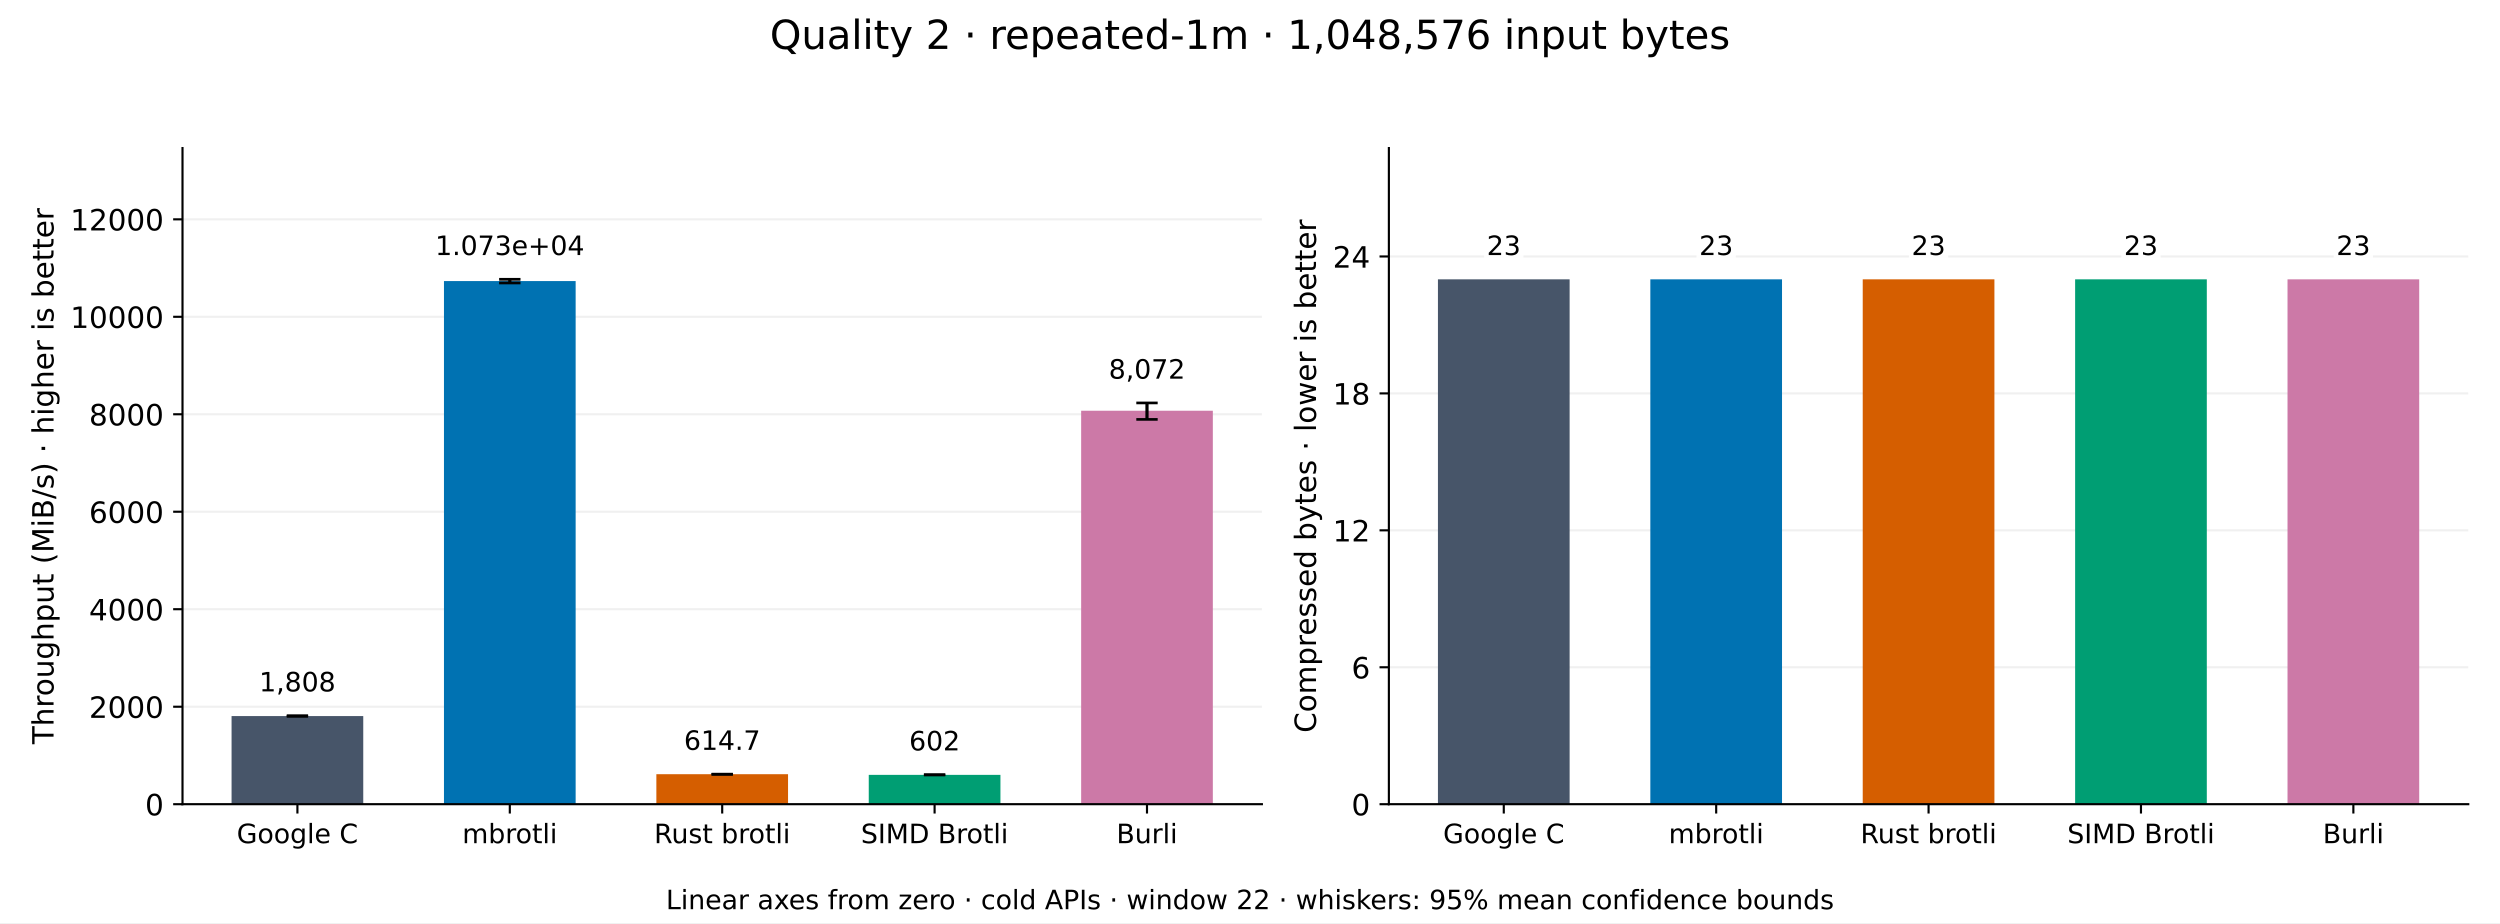
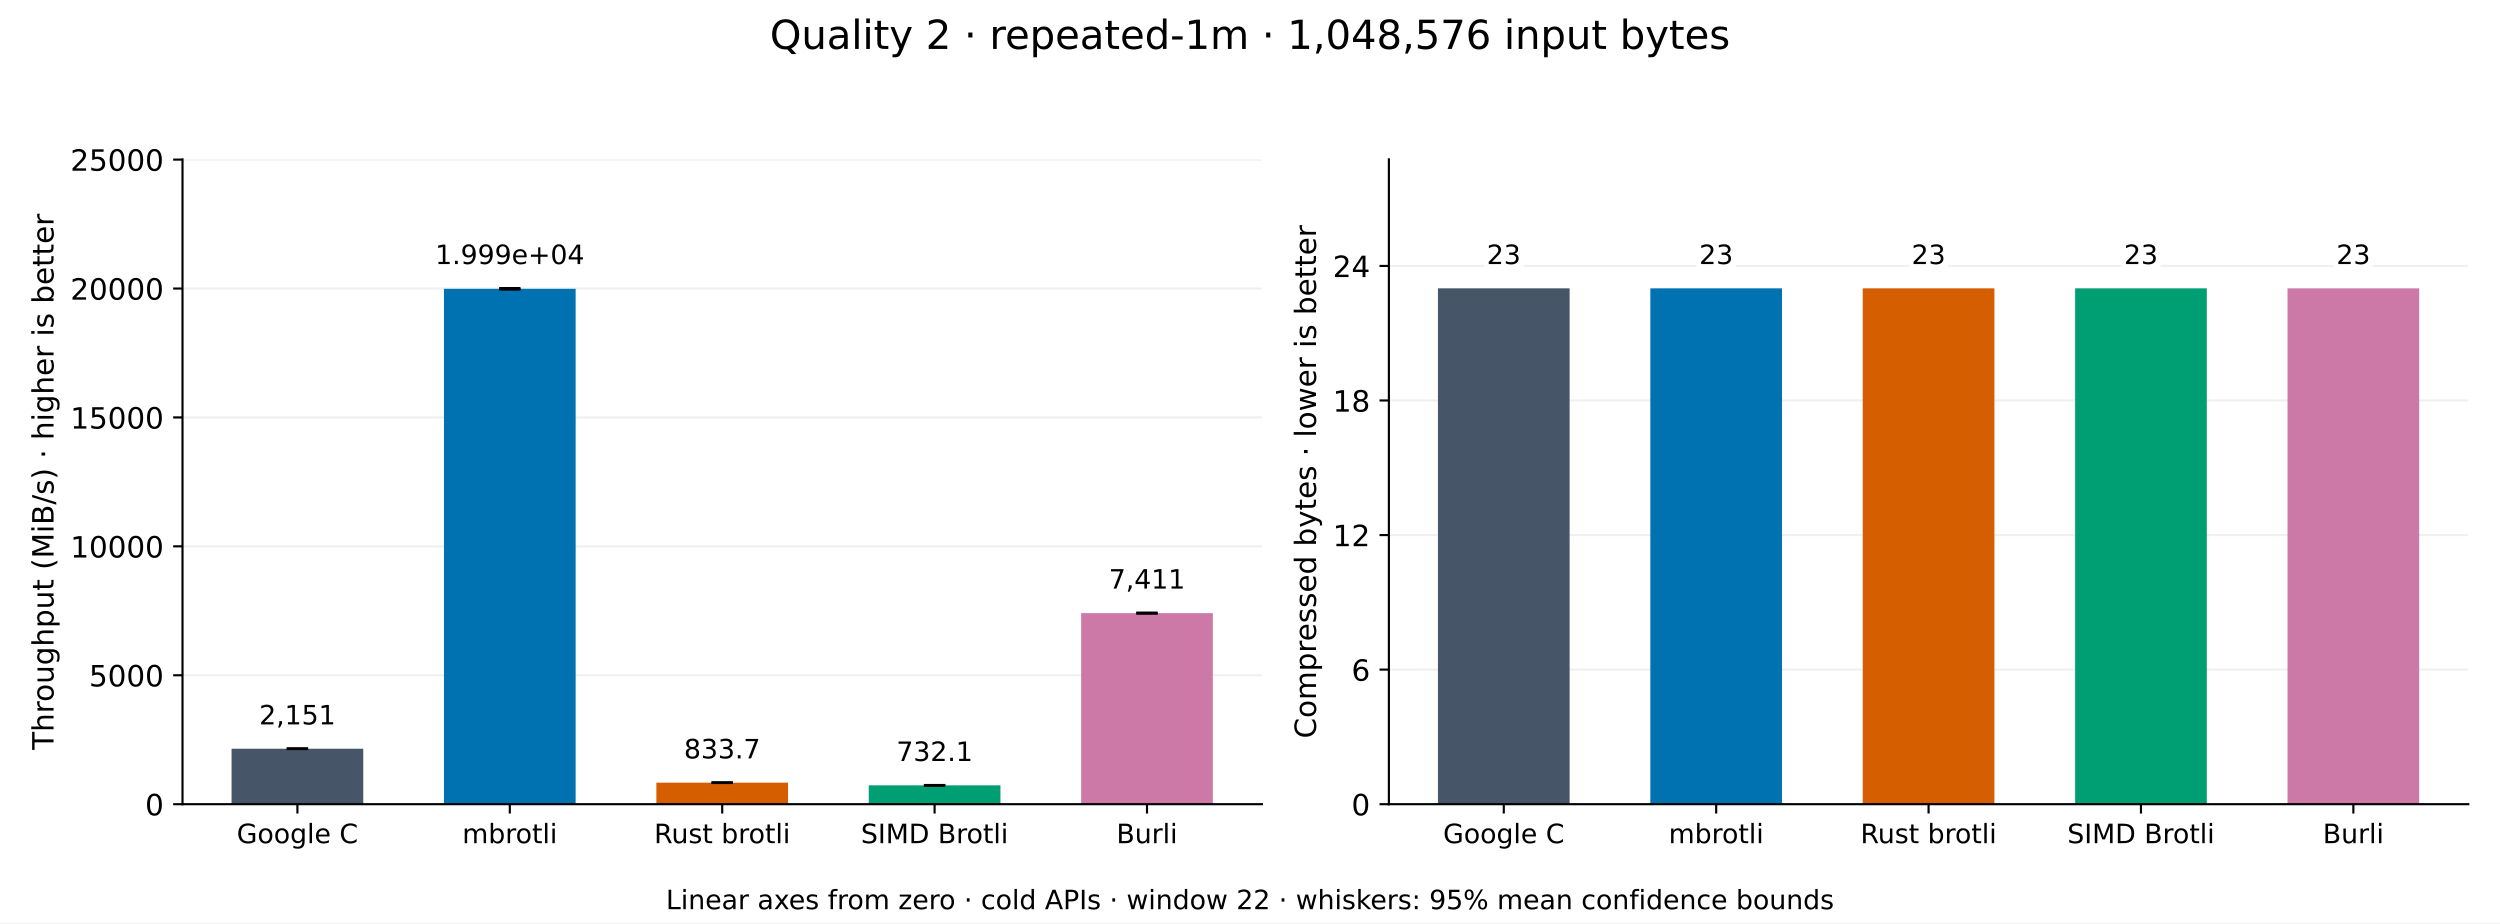
<svg xmlns="http://www.w3.org/2000/svg" xmlns:xlink="http://www.w3.org/1999/xlink" width="936pt" height="345.6pt" viewBox="0 0 936 345.6" version="1.1">
  <defs>
    <style type="text/css">*{stroke-linejoin: round; stroke-linecap: butt}</style>
  </defs>
  <g id="figure_1">
    <g id="patch_1">
      <path d="M 0 345.6 L 936 345.6 L 936 0 L 0 0 z " style="fill: #ffffff" />
    </g>
    <g id="axes_1">
      <g id="patch_2">
-         <path d="M 68.33 301.088 L 472.455 301.088 L 472.455 55.44 L 68.33 55.44 z " style="fill: #ffffff" />
+         <path d="M 68.33 301.088 L 472.455 301.088 L 472.455 59.67 L 68.33 59.67 z " style="fill: #ffffff" />
      </g>
      <g id="matplotlib.axis_1">
        <g id="xtick_1">
          <g id="line2d_1">
            <defs>
              <path id="m3d63aaa0ea" d="M 0 0 L 0 3.5 " style="stroke: #000000; stroke-width: 0.8" />
            </defs>
            <g>
              <use xlink:href="#m3d63aaa0ea" x="111.351" y="301.088" style="stroke: #000000; stroke-width: 0.8" />
            </g>
          </g>
          <g id="text_1">
            <text style="font-size: 10px; font-family: 'DejaVu Sans', 'Bitstream Vera Sans', 'Computer Modern Sans Serif', 'Lucida Grande', 'Verdana', 'Geneva', 'Lucid', 'Arial', 'Helvetica', 'Avant Garde', sans-serif; text-anchor: middle" x="111.351" y="315.686" transform="rotate(-0 111.3508 315.6864)">Google C</text>
          </g>
        </g>
        <g id="xtick_2">
          <g id="line2d_2">
            <g>
              <use xlink:href="#m3d63aaa0ea" x="190.872" y="301.088" style="stroke: #000000; stroke-width: 0.8" />
            </g>
          </g>
          <g id="text_2">
            <text style="font-size: 10px; font-family: 'DejaVu Sans', 'Bitstream Vera Sans', 'Computer Modern Sans Serif', 'Lucida Grande', 'Verdana', 'Geneva', 'Lucid', 'Arial', 'Helvetica', 'Avant Garde', sans-serif; text-anchor: middle" x="190.872" y="315.686" transform="rotate(-0 190.8716 315.6864)">mbrotli</text>
          </g>
        </g>
        <g id="xtick_3">
          <g id="line2d_3">
            <g>
              <use xlink:href="#m3d63aaa0ea" x="270.392" y="301.088" style="stroke: #000000; stroke-width: 0.8" />
            </g>
          </g>
          <g id="text_3">
            <text style="font-size: 10px; font-family: 'DejaVu Sans', 'Bitstream Vera Sans', 'Computer Modern Sans Serif', 'Lucida Grande', 'Verdana', 'Geneva', 'Lucid', 'Arial', 'Helvetica', 'Avant Garde', sans-serif; text-anchor: middle" x="270.392" y="315.686" transform="rotate(-0 270.3925 315.6864)">Rust brotli</text>
          </g>
        </g>
        <g id="xtick_4">
          <g id="line2d_4">
            <g>
              <use xlink:href="#m3d63aaa0ea" x="349.913" y="301.088" style="stroke: #000000; stroke-width: 0.8" />
            </g>
          </g>
          <g id="text_4">
            <text style="font-size: 10px; font-family: 'DejaVu Sans', 'Bitstream Vera Sans', 'Computer Modern Sans Serif', 'Lucida Grande', 'Verdana', 'Geneva', 'Lucid', 'Arial', 'Helvetica', 'Avant Garde', sans-serif; text-anchor: middle" x="349.913" y="315.686" transform="rotate(-0 349.9134 315.6864)">SIMD Brotli</text>
          </g>
        </g>
        <g id="xtick_5">
          <g id="line2d_5">
            <g>
              <use xlink:href="#m3d63aaa0ea" x="429.434" y="301.088" style="stroke: #000000; stroke-width: 0.8" />
            </g>
          </g>
          <g id="text_5">
            <text style="font-size: 10px; font-family: 'DejaVu Sans', 'Bitstream Vera Sans', 'Computer Modern Sans Serif', 'Lucida Grande', 'Verdana', 'Geneva', 'Lucid', 'Arial', 'Helvetica', 'Avant Garde', sans-serif; text-anchor: middle" x="429.434" y="315.686" transform="rotate(-0 429.4342 315.6864)">Burli</text>
          </g>
        </g>
      </g>
      <g id="matplotlib.axis_2">
        <g id="ytick_1">
          <g id="line2d_6">
-             <path d="M 68.33 301.088 L 472.455 301.088 " clip-path="url(#pef6c28fa15)" style="fill: none; stroke: #b0b0b0; stroke-opacity: 0.18; stroke-width: 0.8; stroke-linecap: square" />
+             <path d="M 68.33 301.088 L 472.455 301.088 " clip-path="url(#p3bd7330581)" style="fill: none; stroke: #b0b0b0; stroke-opacity: 0.18; stroke-width: 0.8; stroke-linecap: square" />
          </g>
          <g id="line2d_7">
            <defs>
              <path id="mb6c034703b" d="M 0 0 L -3.5 0 " style="stroke: #000000; stroke-width: 0.8" />
            </defs>
            <g>
              <use xlink:href="#mb6c034703b" x="68.33" y="301.088" style="stroke: #000000; stroke-width: 0.8" />
            </g>
          </g>
          <g id="text_6">
            <text style="font-size: 11px; font-family: 'DejaVu Sans', 'Bitstream Vera Sans', 'Computer Modern Sans Serif', 'Lucida Grande', 'Verdana', 'Geneva', 'Lucid', 'Arial', 'Helvetica', 'Avant Garde', sans-serif; text-anchor: end" x="61.33" y="305.267" transform="rotate(-0 61.33 305.2671)">0</text>
          </g>
        </g>
        <g id="ytick_2">
          <g id="line2d_8">
-             <path d="M 68.33 264.591 L 472.455 264.591 " clip-path="url(#pef6c28fa15)" style="fill: none; stroke: #b0b0b0; stroke-opacity: 0.18; stroke-width: 0.8; stroke-linecap: square" />
+             <path d="M 68.33 252.821 L 472.455 252.821 " clip-path="url(#p3bd7330581)" style="fill: none; stroke: #b0b0b0; stroke-opacity: 0.18; stroke-width: 0.8; stroke-linecap: square" />
          </g>
          <g id="line2d_9">
            <g>
-               <use xlink:href="#mb6c034703b" x="68.33" y="264.591" style="stroke: #000000; stroke-width: 0.8" />
+               <use xlink:href="#mb6c034703b" x="68.33" y="252.821" style="stroke: #000000; stroke-width: 0.8" />
            </g>
          </g>
          <g id="text_7">
-             <text style="font-size: 11px; font-family: 'DejaVu Sans', 'Bitstream Vera Sans', 'Computer Modern Sans Serif', 'Lucida Grande', 'Verdana', 'Geneva', 'Lucid', 'Arial', 'Helvetica', 'Avant Garde', sans-serif; text-anchor: end" x="61.33" y="268.77" transform="rotate(-0 61.33 268.7703)">2000</text>
+             <text style="font-size: 11px; font-family: 'DejaVu Sans', 'Bitstream Vera Sans', 'Computer Modern Sans Serif', 'Lucida Grande', 'Verdana', 'Geneva', 'Lucid', 'Arial', 'Helvetica', 'Avant Garde', sans-serif; text-anchor: end" x="61.33" y="257" transform="rotate(-0 61.33 256.9999)">5000</text>
          </g>
        </g>
        <g id="ytick_3">
          <g id="line2d_10">
-             <path d="M 68.33 228.094 L 472.455 228.094 " clip-path="url(#pef6c28fa15)" style="fill: none; stroke: #b0b0b0; stroke-opacity: 0.18; stroke-width: 0.8; stroke-linecap: square" />
+             <path d="M 68.33 204.553 L 472.455 204.553 " clip-path="url(#p3bd7330581)" style="fill: none; stroke: #b0b0b0; stroke-opacity: 0.18; stroke-width: 0.8; stroke-linecap: square" />
          </g>
          <g id="line2d_11">
            <g>
-               <use xlink:href="#mb6c034703b" x="68.33" y="228.094" style="stroke: #000000; stroke-width: 0.8" />
+               <use xlink:href="#mb6c034703b" x="68.33" y="204.553" style="stroke: #000000; stroke-width: 0.8" />
            </g>
          </g>
          <g id="text_8">
-             <text style="font-size: 11px; font-family: 'DejaVu Sans', 'Bitstream Vera Sans', 'Computer Modern Sans Serif', 'Lucida Grande', 'Verdana', 'Geneva', 'Lucid', 'Arial', 'Helvetica', 'Avant Garde', sans-serif; text-anchor: end" x="61.33" y="232.273" transform="rotate(-0 61.33 232.2735)">4000</text>
+             <text style="font-size: 11px; font-family: 'DejaVu Sans', 'Bitstream Vera Sans', 'Computer Modern Sans Serif', 'Lucida Grande', 'Verdana', 'Geneva', 'Lucid', 'Arial', 'Helvetica', 'Avant Garde', sans-serif; text-anchor: end" x="61.33" y="208.733" transform="rotate(-0 61.33 208.7326)">10000</text>
          </g>
        </g>
        <g id="ytick_4">
          <g id="line2d_12">
-             <path d="M 68.33 191.597 L 472.455 191.597 " clip-path="url(#pef6c28fa15)" style="fill: none; stroke: #b0b0b0; stroke-opacity: 0.18; stroke-width: 0.8; stroke-linecap: square" />
+             <path d="M 68.33 156.286 L 472.455 156.286 " clip-path="url(#p3bd7330581)" style="fill: none; stroke: #b0b0b0; stroke-opacity: 0.18; stroke-width: 0.8; stroke-linecap: square" />
          </g>
          <g id="line2d_13">
            <g>
-               <use xlink:href="#mb6c034703b" x="68.33" y="191.597" style="stroke: #000000; stroke-width: 0.8" />
+               <use xlink:href="#mb6c034703b" x="68.33" y="156.286" style="stroke: #000000; stroke-width: 0.8" />
            </g>
          </g>
          <g id="text_9">
-             <text style="font-size: 11px; font-family: 'DejaVu Sans', 'Bitstream Vera Sans', 'Computer Modern Sans Serif', 'Lucida Grande', 'Verdana', 'Geneva', 'Lucid', 'Arial', 'Helvetica', 'Avant Garde', sans-serif; text-anchor: end" x="61.33" y="195.777" transform="rotate(-0 61.33 195.7766)">6000</text>
+             <text style="font-size: 11px; font-family: 'DejaVu Sans', 'Bitstream Vera Sans', 'Computer Modern Sans Serif', 'Lucida Grande', 'Verdana', 'Geneva', 'Lucid', 'Arial', 'Helvetica', 'Avant Garde', sans-serif; text-anchor: end" x="61.33" y="160.465" transform="rotate(-0 61.33 160.4653)">15000</text>
          </g>
        </g>
        <g id="ytick_5">
          <g id="line2d_14">
-             <path d="M 68.33 155.101 L 472.455 155.101 " clip-path="url(#pef6c28fa15)" style="fill: none; stroke: #b0b0b0; stroke-opacity: 0.18; stroke-width: 0.8; stroke-linecap: square" />
+             <path d="M 68.33 108.019 L 472.455 108.019 " clip-path="url(#p3bd7330581)" style="fill: none; stroke: #b0b0b0; stroke-opacity: 0.18; stroke-width: 0.8; stroke-linecap: square" />
          </g>
          <g id="line2d_15">
            <g>
-               <use xlink:href="#mb6c034703b" x="68.33" y="155.101" style="stroke: #000000; stroke-width: 0.8" />
+               <use xlink:href="#mb6c034703b" x="68.33" y="108.019" style="stroke: #000000; stroke-width: 0.8" />
            </g>
          </g>
          <g id="text_10">
-             <text style="font-size: 11px; font-family: 'DejaVu Sans', 'Bitstream Vera Sans', 'Computer Modern Sans Serif', 'Lucida Grande', 'Verdana', 'Geneva', 'Lucid', 'Arial', 'Helvetica', 'Avant Garde', sans-serif; text-anchor: end" x="61.33" y="159.28" transform="rotate(-0 61.33 159.2798)">8000</text>
+             <text style="font-size: 11px; font-family: 'DejaVu Sans', 'Bitstream Vera Sans', 'Computer Modern Sans Serif', 'Lucida Grande', 'Verdana', 'Geneva', 'Lucid', 'Arial', 'Helvetica', 'Avant Garde', sans-serif; text-anchor: end" x="61.33" y="112.198" transform="rotate(-0 61.33 112.198)">20000</text>
          </g>
        </g>
        <g id="ytick_6">
          <g id="line2d_16">
-             <path d="M 68.33 118.604 L 472.455 118.604 " clip-path="url(#pef6c28fa15)" style="fill: none; stroke: #b0b0b0; stroke-opacity: 0.18; stroke-width: 0.8; stroke-linecap: square" />
+             <path d="M 68.33 59.752 L 472.455 59.752 " clip-path="url(#p3bd7330581)" style="fill: none; stroke: #b0b0b0; stroke-opacity: 0.18; stroke-width: 0.8; stroke-linecap: square" />
          </g>
          <g id="line2d_17">
            <g>
-               <use xlink:href="#mb6c034703b" x="68.33" y="118.604" style="stroke: #000000; stroke-width: 0.8" />
+               <use xlink:href="#mb6c034703b" x="68.33" y="59.752" style="stroke: #000000; stroke-width: 0.8" />
            </g>
          </g>
          <g id="text_11">
-             <text style="font-size: 11px; font-family: 'DejaVu Sans', 'Bitstream Vera Sans', 'Computer Modern Sans Serif', 'Lucida Grande', 'Verdana', 'Geneva', 'Lucid', 'Arial', 'Helvetica', 'Avant Garde', sans-serif; text-anchor: end" x="61.33" y="122.783" transform="rotate(-0 61.33 122.7829)">10000</text>
-           </g>
-         </g>
-         <g id="ytick_7">
-           <g id="line2d_18">
-             <path d="M 68.33 82.107 L 472.455 82.107 " clip-path="url(#pef6c28fa15)" style="fill: none; stroke: #b0b0b0; stroke-opacity: 0.18; stroke-width: 0.8; stroke-linecap: square" />
-           </g>
-           <g id="line2d_19">
-             <g>
-               <use xlink:href="#mb6c034703b" x="68.33" y="82.107" style="stroke: #000000; stroke-width: 0.8" />
-             </g>
-           </g>
-           <g id="text_12">
-             <text style="font-size: 11px; font-family: 'DejaVu Sans', 'Bitstream Vera Sans', 'Computer Modern Sans Serif', 'Lucida Grande', 'Verdana', 'Geneva', 'Lucid', 'Arial', 'Helvetica', 'Avant Garde', sans-serif; text-anchor: end" x="61.33" y="86.286" transform="rotate(-0 61.33 86.2861)">12000</text>
-           </g>
-         </g>
-         <g id="text_13">
-           <text style="font-size: 11px; font-family: 'DejaVu Sans', 'Bitstream Vera Sans', 'Computer Modern Sans Serif', 'Lucida Grande', 'Verdana', 'Geneva', 'Lucid', 'Arial', 'Helvetica', 'Avant Garde', sans-serif; text-anchor: middle" x="20.049" y="178.264" transform="rotate(-90 20.04859 178.264)">Throughput (MiB/s) · higher is better</text>
+             <text style="font-size: 11px; font-family: 'DejaVu Sans', 'Bitstream Vera Sans', 'Computer Modern Sans Serif', 'Lucida Grande', 'Verdana', 'Geneva', 'Lucid', 'Arial', 'Helvetica', 'Avant Garde', sans-serif; text-anchor: end" x="61.33" y="63.931" transform="rotate(-0 61.33 63.93077)">25000</text>
+           </g>
+         </g>
+         <g id="text_12">
+           <text style="font-size: 11px; font-family: 'DejaVu Sans', 'Bitstream Vera Sans', 'Computer Modern Sans Serif', 'Lucida Grande', 'Verdana', 'Geneva', 'Lucid', 'Arial', 'Helvetica', 'Avant Garde', sans-serif; text-anchor: middle" x="20.049" y="180.379" transform="rotate(-90 20.04859 180.3789)">Throughput (MiB/s) · higher is better</text>
        </g>
      </g>
      <g id="patch_3">
-         <path d="M 86.699 301.088 L 136.002 301.088 L 136.002 268.086 L 86.699 268.086 z " clip-path="url(#pef6c28fa15)" style="fill: #475569" />
+         <path d="M 86.699 301.088 L 136.002 301.088 L 136.002 280.324 L 86.699 280.324 z " clip-path="url(#p3bd7330581)" style="fill: #475569" />
      </g>
      <g id="patch_4">
-         <path d="M 166.22 301.088 L 215.523 301.088 L 215.523 105.232 L 166.22 105.232 z " clip-path="url(#pef6c28fa15)" style="fill: #0072b2" />
+         <path d="M 166.22 301.088 L 215.523 301.088 L 215.523 108.123 L 166.22 108.123 z " clip-path="url(#p3bd7330581)" style="fill: #0072b2" />
      </g>
      <g id="patch_5">
-         <path d="M 245.741 301.088 L 295.044 301.088 L 295.044 289.871 L 245.741 289.871 z " clip-path="url(#pef6c28fa15)" style="fill: #d55e00" />
+         <path d="M 245.741 301.088 L 295.044 301.088 L 295.044 293.04 L 245.741 293.04 z " clip-path="url(#p3bd7330581)" style="fill: #d55e00" />
      </g>
      <g id="patch_6">
-         <path d="M 325.262 301.088 L 374.565 301.088 L 374.565 290.102 L 325.262 290.102 z " clip-path="url(#pef6c28fa15)" style="fill: #009e73" />
+         <path d="M 325.262 301.088 L 374.565 301.088 L 374.565 294.021 L 325.262 294.021 z " clip-path="url(#p3bd7330581)" style="fill: #009e73" />
      </g>
      <g id="patch_7">
-         <path d="M 404.783 301.088 L 454.086 301.088 L 454.086 153.786 L 404.783 153.786 z " clip-path="url(#pef6c28fa15)" style="fill: #cc79a7" />
+         <path d="M 404.783 301.088 L 454.086 301.088 L 454.086 229.549 L 404.783 229.549 z " clip-path="url(#p3bd7330581)" style="fill: #cc79a7" />
      </g>
      <g id="LineCollection_1">
-         <path d="M 111.351 268.232 L 111.351 267.946 " clip-path="url(#pef6c28fa15)" style="fill: none; stroke: #000000; stroke-width: 1.2" />
-         <path d="M 190.872 105.943 L 190.872 104.57 " clip-path="url(#pef6c28fa15)" style="fill: none; stroke: #000000; stroke-width: 1.2" />
-         <path d="M 270.392 289.913 L 270.392 289.832 " clip-path="url(#pef6c28fa15)" style="fill: none; stroke: #000000; stroke-width: 1.2" />
-         <path d="M 349.913 290.17 L 349.913 290.037 " clip-path="url(#pef6c28fa15)" style="fill: none; stroke: #000000; stroke-width: 1.2" />
-         <path d="M 429.434 157.032 L 429.434 150.853 " clip-path="url(#pef6c28fa15)" style="fill: none; stroke: #000000; stroke-width: 1.2" />
-       </g>
-       <g id="line2d_20">
+         <path d="M 111.351 280.347 L 111.351 280.309 " clip-path="url(#p3bd7330581)" style="fill: none; stroke: #000000; stroke-width: 1.2" />
+         <path d="M 190.872 108.336 L 190.872 107.953 " clip-path="url(#p3bd7330581)" style="fill: none; stroke: #000000; stroke-width: 1.2" />
+         <path d="M 270.392 293.055 L 270.392 293.027 " clip-path="url(#p3bd7330581)" style="fill: none; stroke: #000000; stroke-width: 1.2" />
+         <path d="M 349.913 294.05 L 349.913 293.998 " clip-path="url(#p3bd7330581)" style="fill: none; stroke: #000000; stroke-width: 1.2" />
+         <path d="M 429.434 229.651 L 429.434 229.462 " clip-path="url(#p3bd7330581)" style="fill: none; stroke: #000000; stroke-width: 1.2" />
+       </g>
+       <g id="line2d_18">
        <defs>
          <path id="ma4d3aa00d3" d="M 4 0 L -4 -0 " style="stroke: #000000" />
        </defs>
-         <g clip-path="url(#pef6c28fa15)">
-           <use xlink:href="#ma4d3aa00d3" x="111.351" y="268.232" style="fill: #1f77b4; stroke: #000000" />
-           <use xlink:href="#ma4d3aa00d3" x="190.872" y="105.943" style="fill: #1f77b4; stroke: #000000" />
-           <use xlink:href="#ma4d3aa00d3" x="270.392" y="289.913" style="fill: #1f77b4; stroke: #000000" />
-           <use xlink:href="#ma4d3aa00d3" x="349.913" y="290.17" style="fill: #1f77b4; stroke: #000000" />
-           <use xlink:href="#ma4d3aa00d3" x="429.434" y="157.032" style="fill: #1f77b4; stroke: #000000" />
-         </g>
-       </g>
-       <g id="line2d_21">
-         <g clip-path="url(#pef6c28fa15)">
-           <use xlink:href="#ma4d3aa00d3" x="111.351" y="267.946" style="fill: #1f77b4; stroke: #000000" />
-           <use xlink:href="#ma4d3aa00d3" x="190.872" y="104.57" style="fill: #1f77b4; stroke: #000000" />
-           <use xlink:href="#ma4d3aa00d3" x="270.392" y="289.832" style="fill: #1f77b4; stroke: #000000" />
-           <use xlink:href="#ma4d3aa00d3" x="349.913" y="290.037" style="fill: #1f77b4; stroke: #000000" />
-           <use xlink:href="#ma4d3aa00d3" x="429.434" y="150.853" style="fill: #1f77b4; stroke: #000000" />
+         <g clip-path="url(#p3bd7330581)">
+           <use xlink:href="#ma4d3aa00d3" x="111.351" y="280.347" style="fill: #1f77b4; stroke: #000000" />
+           <use xlink:href="#ma4d3aa00d3" x="190.872" y="108.336" style="fill: #1f77b4; stroke: #000000" />
+           <use xlink:href="#ma4d3aa00d3" x="270.392" y="293.055" style="fill: #1f77b4; stroke: #000000" />
+           <use xlink:href="#ma4d3aa00d3" x="349.913" y="294.05" style="fill: #1f77b4; stroke: #000000" />
+           <use xlink:href="#ma4d3aa00d3" x="429.434" y="229.651" style="fill: #1f77b4; stroke: #000000" />
+         </g>
+       </g>
+       <g id="line2d_19">
+         <g clip-path="url(#p3bd7330581)">
+           <use xlink:href="#ma4d3aa00d3" x="111.351" y="280.309" style="fill: #1f77b4; stroke: #000000" />
+           <use xlink:href="#ma4d3aa00d3" x="190.872" y="107.953" style="fill: #1f77b4; stroke: #000000" />
+           <use xlink:href="#ma4d3aa00d3" x="270.392" y="293.027" style="fill: #1f77b4; stroke: #000000" />
+           <use xlink:href="#ma4d3aa00d3" x="349.913" y="293.998" style="fill: #1f77b4; stroke: #000000" />
+           <use xlink:href="#ma4d3aa00d3" x="429.434" y="229.462" style="fill: #1f77b4; stroke: #000000" />
        </g>
      </g>
      <g id="patch_8">
-         <path d="M 68.33 301.088 L 68.33 55.44 " style="fill: none; stroke: #000000; stroke-width: 0.8; stroke-linejoin: miter; stroke-linecap: square" />
+         <path d="M 68.33 301.088 L 68.33 59.67 " style="fill: none; stroke: #000000; stroke-width: 0.8; stroke-linejoin: miter; stroke-linecap: square" />
      </g>
      <g id="patch_9">
        <path d="M 68.33 301.088 L 472.455 301.088 " style="fill: none; stroke: #000000; stroke-width: 0.8; stroke-linejoin: miter; stroke-linecap: square" />
      </g>
+       <g id="text_13">
+         <g id="patch_10">
+           <path d="M 96.037 274.309 L 126.665 274.309 L 126.665 262.631 L 96.037 262.631 z " style="fill: #ffffff; opacity: 0.9" />
+         </g>
+         <text style="font-size: 10px; font-family: 'DejaVu Sans', 'Bitstream Vera Sans', 'Computer Modern Sans Serif', 'Lucida Grande', 'Verdana', 'Geneva', 'Lucid', 'Arial', 'Helvetica', 'Avant Garde', sans-serif; text-anchor: middle" x="111.351" y="271.229" transform="rotate(-0 111.3508 271.2293)">2,151</text>
+       </g>
      <g id="text_14">
-         <g id="patch_10">
-           <path d="M 96.037 261.946 L 126.665 261.946 L 126.665 250.268 L 96.037 250.268 z " style="fill: #ffffff; opacity: 0.9" />
-         </g>
-         <text style="font-size: 10px; font-family: 'DejaVu Sans', 'Bitstream Vera Sans', 'Computer Modern Sans Serif', 'Lucida Grande', 'Verdana', 'Geneva', 'Lucid', 'Arial', 'Helvetica', 'Avant Garde', sans-serif; text-anchor: middle" x="111.351" y="258.867" transform="rotate(-0 111.3508 258.8666)">1,808</text>
+         <g id="patch_11">
+           <path d="M 161.929 101.953 L 219.815 101.953 L 219.815 90.275 L 161.929 90.275 z " style="fill: #ffffff; opacity: 0.9" />
+         </g>
+         <text style="font-size: 10px; font-family: 'DejaVu Sans', 'Bitstream Vera Sans', 'Computer Modern Sans Serif', 'Lucida Grande', 'Verdana', 'Geneva', 'Lucid', 'Arial', 'Helvetica', 'Avant Garde', sans-serif; text-anchor: middle" x="190.872" y="98.874" transform="rotate(-0 190.8716 98.87377)">1.999e+04</text>
      </g>
      <g id="text_15">
-         <g id="patch_11">
-           <path d="M 161.929 98.57 L 219.815 98.57 L 219.815 86.891 L 161.929 86.891 z " style="fill: #ffffff; opacity: 0.9" />
-         </g>
-         <text style="font-size: 10px; font-family: 'DejaVu Sans', 'Bitstream Vera Sans', 'Computer Modern Sans Serif', 'Lucida Grande', 'Verdana', 'Geneva', 'Lucid', 'Arial', 'Helvetica', 'Avant Garde', sans-serif; text-anchor: middle" x="190.872" y="95.49" transform="rotate(-0 190.8716 95.48991)">1.073e+04</text>
+         <g id="patch_12">
+           <path d="M 255.078 287.027 L 285.707 287.027 L 285.707 275.349 L 255.078 275.349 z " style="fill: #ffffff; opacity: 0.9" />
+         </g>
+         <text style="font-size: 10px; font-family: 'DejaVu Sans', 'Bitstream Vera Sans', 'Computer Modern Sans Serif', 'Lucida Grande', 'Verdana', 'Geneva', 'Lucid', 'Arial', 'Helvetica', 'Avant Garde', sans-serif; text-anchor: middle" x="270.392" y="283.947" transform="rotate(-0 270.3925 283.947)">833.7</text>
      </g>
      <g id="text_16">
-         <g id="patch_12">
-           <path d="M 255.078 283.832 L 285.707 283.832 L 285.707 272.154 L 255.078 272.154 z " style="fill: #ffffff; opacity: 0.9" />
-         </g>
-         <text style="font-size: 10px; font-family: 'DejaVu Sans', 'Bitstream Vera Sans', 'Computer Modern Sans Serif', 'Lucida Grande', 'Verdana', 'Geneva', 'Lucid', 'Arial', 'Helvetica', 'Avant Garde', sans-serif; text-anchor: middle" x="270.392" y="280.752" transform="rotate(-0 270.3925 280.752)">614.7</text>
+         <g id="patch_13">
+           <path d="M 334.599 287.998 L 365.227 287.998 L 365.227 276.32 L 334.599 276.32 z " style="fill: #ffffff; opacity: 0.9" />
+         </g>
+         <text style="font-size: 10px; font-family: 'DejaVu Sans', 'Bitstream Vera Sans', 'Computer Modern Sans Serif', 'Lucida Grande', 'Verdana', 'Geneva', 'Lucid', 'Arial', 'Helvetica', 'Avant Garde', sans-serif; text-anchor: middle" x="349.913" y="284.918" transform="rotate(-0 349.9134 284.9184)">732.1</text>
      </g>
      <g id="text_17">
-         <g id="patch_13">
-           <path d="M 339.37 284.037 L 360.457 284.037 L 360.457 272.359 L 339.37 272.359 z " style="fill: #ffffff; opacity: 0.9" />
-         </g>
-         <text style="font-size: 10px; font-family: 'DejaVu Sans', 'Bitstream Vera Sans', 'Computer Modern Sans Serif', 'Lucida Grande', 'Verdana', 'Geneva', 'Lucid', 'Arial', 'Helvetica', 'Avant Garde', sans-serif; text-anchor: middle" x="349.913" y="280.958" transform="rotate(-0 349.9134 280.9576)">602</text>
-       </g>
-       <g id="text_18">
        <g id="patch_14">
-           <path d="M 414.12 144.853 L 444.748 144.853 L 444.748 133.175 L 414.12 133.175 z " style="fill: #ffffff; opacity: 0.9" />
-         </g>
-         <text style="font-size: 10px; font-family: 'DejaVu Sans', 'Bitstream Vera Sans', 'Computer Modern Sans Serif', 'Lucida Grande', 'Verdana', 'Geneva', 'Lucid', 'Arial', 'Helvetica', 'Avant Garde', sans-serif; text-anchor: middle" x="429.434" y="141.774" transform="rotate(-0 429.4342 141.7737)">8,072</text>
+           <path d="M 414.12 223.462 L 444.748 223.462 L 444.748 211.784 L 414.12 211.784 z " style="fill: #ffffff; opacity: 0.9" />
+         </g>
+         <text style="font-size: 10px; font-family: 'DejaVu Sans', 'Bitstream Vera Sans', 'Computer Modern Sans Serif', 'Lucida Grande', 'Verdana', 'Geneva', 'Lucid', 'Arial', 'Helvetica', 'Avant Garde', sans-serif; text-anchor: middle" x="429.434" y="220.382" transform="rotate(-0 429.4342 220.3822)">7,411</text>
      </g>
    </g>
    <g id="axes_2">
      <g id="patch_15">
-         <path d="M 519.995 301.088 L 924.12 301.088 L 924.12 55.44 L 519.995 55.44 z " style="fill: #ffffff" />
+         <path d="M 519.995 301.088 L 924.12 301.088 L 924.12 59.67 L 519.995 59.67 z " style="fill: #ffffff" />
      </g>
      <g id="matplotlib.axis_3">
        <g id="xtick_6">
+           <g id="line2d_20">
+             <g>
+               <use xlink:href="#m3d63aaa0ea" x="563.016" y="301.088" style="stroke: #000000; stroke-width: 0.8" />
+             </g>
+           </g>
+           <g id="text_18">
+             <text style="font-size: 10px; font-family: 'DejaVu Sans', 'Bitstream Vera Sans', 'Computer Modern Sans Serif', 'Lucida Grande', 'Verdana', 'Geneva', 'Lucid', 'Arial', 'Helvetica', 'Avant Garde', sans-serif; text-anchor: middle" x="563.016" y="315.686" transform="rotate(-0 563.0158 315.6864)">Google C</text>
+           </g>
+         </g>
+         <g id="xtick_7">
+           <g id="line2d_21">
+             <g>
+               <use xlink:href="#m3d63aaa0ea" x="642.537" y="301.088" style="stroke: #000000; stroke-width: 0.8" />
+             </g>
+           </g>
+           <g id="text_19">
+             <text style="font-size: 10px; font-family: 'DejaVu Sans', 'Bitstream Vera Sans', 'Computer Modern Sans Serif', 'Lucida Grande', 'Verdana', 'Geneva', 'Lucid', 'Arial', 'Helvetica', 'Avant Garde', sans-serif; text-anchor: middle" x="642.537" y="315.686" transform="rotate(-0 642.5366 315.6864)">mbrotli</text>
+           </g>
+         </g>
+         <g id="xtick_8">
          <g id="line2d_22">
            <g>
-               <use xlink:href="#m3d63aaa0ea" x="563.016" y="301.088" style="stroke: #000000; stroke-width: 0.8" />
-             </g>
-           </g>
-           <g id="text_19">
-             <text style="font-size: 10px; font-family: 'DejaVu Sans', 'Bitstream Vera Sans', 'Computer Modern Sans Serif', 'Lucida Grande', 'Verdana', 'Geneva', 'Lucid', 'Arial', 'Helvetica', 'Avant Garde', sans-serif; text-anchor: middle" x="563.016" y="315.686" transform="rotate(-0 563.0158 315.6864)">Google C</text>
-           </g>
-         </g>
-         <g id="xtick_7">
+               <use xlink:href="#m3d63aaa0ea" x="722.058" y="301.088" style="stroke: #000000; stroke-width: 0.8" />
+             </g>
+           </g>
+           <g id="text_20">
+             <text style="font-size: 10px; font-family: 'DejaVu Sans', 'Bitstream Vera Sans', 'Computer Modern Sans Serif', 'Lucida Grande', 'Verdana', 'Geneva', 'Lucid', 'Arial', 'Helvetica', 'Avant Garde', sans-serif; text-anchor: middle" x="722.058" y="315.686" transform="rotate(-0 722.0575 315.6864)">Rust brotli</text>
+           </g>
+         </g>
+         <g id="xtick_9">
          <g id="line2d_23">
            <g>
-               <use xlink:href="#m3d63aaa0ea" x="642.537" y="301.088" style="stroke: #000000; stroke-width: 0.8" />
-             </g>
-           </g>
-           <g id="text_20">
-             <text style="font-size: 10px; font-family: 'DejaVu Sans', 'Bitstream Vera Sans', 'Computer Modern Sans Serif', 'Lucida Grande', 'Verdana', 'Geneva', 'Lucid', 'Arial', 'Helvetica', 'Avant Garde', sans-serif; text-anchor: middle" x="642.537" y="315.686" transform="rotate(-0 642.5366 315.6864)">mbrotli</text>
-           </g>
-         </g>
-         <g id="xtick_8">
+               <use xlink:href="#m3d63aaa0ea" x="801.578" y="301.088" style="stroke: #000000; stroke-width: 0.8" />
+             </g>
+           </g>
+           <g id="text_21">
+             <text style="font-size: 10px; font-family: 'DejaVu Sans', 'Bitstream Vera Sans', 'Computer Modern Sans Serif', 'Lucida Grande', 'Verdana', 'Geneva', 'Lucid', 'Arial', 'Helvetica', 'Avant Garde', sans-serif; text-anchor: middle" x="801.578" y="315.686" transform="rotate(-0 801.5784 315.6864)">SIMD Brotli</text>
+           </g>
+         </g>
+         <g id="xtick_10">
          <g id="line2d_24">
            <g>
-               <use xlink:href="#m3d63aaa0ea" x="722.058" y="301.088" style="stroke: #000000; stroke-width: 0.8" />
-             </g>
-           </g>
-           <g id="text_21">
-             <text style="font-size: 10px; font-family: 'DejaVu Sans', 'Bitstream Vera Sans', 'Computer Modern Sans Serif', 'Lucida Grande', 'Verdana', 'Geneva', 'Lucid', 'Arial', 'Helvetica', 'Avant Garde', sans-serif; text-anchor: middle" x="722.058" y="315.686" transform="rotate(-0 722.0575 315.6864)">Rust brotli</text>
-           </g>
-         </g>
-         <g id="xtick_9">
+               <use xlink:href="#m3d63aaa0ea" x="881.099" y="301.088" style="stroke: #000000; stroke-width: 0.8" />
+             </g>
+           </g>
+           <g id="text_22">
+             <text style="font-size: 10px; font-family: 'DejaVu Sans', 'Bitstream Vera Sans', 'Computer Modern Sans Serif', 'Lucida Grande', 'Verdana', 'Geneva', 'Lucid', 'Arial', 'Helvetica', 'Avant Garde', sans-serif; text-anchor: middle" x="881.099" y="315.686" transform="rotate(-0 881.0992 315.6864)">Burli</text>
+           </g>
+         </g>
+       </g>
+       <g id="matplotlib.axis_4">
+         <g id="ytick_7">
          <g id="line2d_25">
-             <g>
-               <use xlink:href="#m3d63aaa0ea" x="801.578" y="301.088" style="stroke: #000000; stroke-width: 0.8" />
-             </g>
-           </g>
-           <g id="text_22">
-             <text style="font-size: 10px; font-family: 'DejaVu Sans', 'Bitstream Vera Sans', 'Computer Modern Sans Serif', 'Lucida Grande', 'Verdana', 'Geneva', 'Lucid', 'Arial', 'Helvetica', 'Avant Garde', sans-serif; text-anchor: middle" x="801.578" y="315.686" transform="rotate(-0 801.5784 315.6864)">SIMD Brotli</text>
-           </g>
-         </g>
-         <g id="xtick_10">
+             <path d="M 519.995 301.088 L 924.12 301.088 " clip-path="url(#p65b93e7eab)" style="fill: none; stroke: #b0b0b0; stroke-opacity: 0.18; stroke-width: 0.8; stroke-linecap: square" />
+           </g>
          <g id="line2d_26">
            <g>
-               <use xlink:href="#m3d63aaa0ea" x="881.099" y="301.088" style="stroke: #000000; stroke-width: 0.8" />
+               <use xlink:href="#mb6c034703b" x="519.995" y="301.088" style="stroke: #000000; stroke-width: 0.8" />
            </g>
          </g>
          <g id="text_23">
-             <text style="font-size: 10px; font-family: 'DejaVu Sans', 'Bitstream Vera Sans', 'Computer Modern Sans Serif', 'Lucida Grande', 'Verdana', 'Geneva', 'Lucid', 'Arial', 'Helvetica', 'Avant Garde', sans-serif; text-anchor: middle" x="881.099" y="315.686" transform="rotate(-0 881.0992 315.6864)">Burli</text>
-           </g>
-         </g>
-       </g>
-       <g id="matplotlib.axis_4">
+             <text style="font-size: 11px; font-family: 'DejaVu Sans', 'Bitstream Vera Sans', 'Computer Modern Sans Serif', 'Lucida Grande', 'Verdana', 'Geneva', 'Lucid', 'Arial', 'Helvetica', 'Avant Garde', sans-serif; text-anchor: end" x="512.995" y="305.267" transform="rotate(-0 512.995 305.2671)">0</text>
+           </g>
+         </g>
        <g id="ytick_8">
          <g id="line2d_27">
-             <path d="M 519.995 301.088 L 924.12 301.088 " clip-path="url(#p416297d21b)" style="fill: none; stroke: #b0b0b0; stroke-opacity: 0.18; stroke-width: 0.8; stroke-linecap: square" />
+             <path d="M 519.995 250.705 L 924.12 250.705 " clip-path="url(#p65b93e7eab)" style="fill: none; stroke: #b0b0b0; stroke-opacity: 0.18; stroke-width: 0.8; stroke-linecap: square" />
          </g>
          <g id="line2d_28">
            <g>
-               <use xlink:href="#mb6c034703b" x="519.995" y="301.088" style="stroke: #000000; stroke-width: 0.8" />
+               <use xlink:href="#mb6c034703b" x="519.995" y="250.705" style="stroke: #000000; stroke-width: 0.8" />
            </g>
          </g>
          <g id="text_24">
-             <text style="font-size: 11px; font-family: 'DejaVu Sans', 'Bitstream Vera Sans', 'Computer Modern Sans Serif', 'Lucida Grande', 'Verdana', 'Geneva', 'Lucid', 'Arial', 'Helvetica', 'Avant Garde', sans-serif; text-anchor: end" x="512.995" y="305.267" transform="rotate(-0 512.995 305.2671)">0</text>
+             <text style="font-size: 11px; font-family: 'DejaVu Sans', 'Bitstream Vera Sans', 'Computer Modern Sans Serif', 'Lucida Grande', 'Verdana', 'Geneva', 'Lucid', 'Arial', 'Helvetica', 'Avant Garde', sans-serif; text-anchor: end" x="512.995" y="254.884" transform="rotate(-0 512.995 254.8842)">6</text>
          </g>
        </g>
        <g id="ytick_9">
          <g id="line2d_29">
-             <path d="M 519.995 249.822 L 924.12 249.822 " clip-path="url(#p416297d21b)" style="fill: none; stroke: #b0b0b0; stroke-opacity: 0.18; stroke-width: 0.8; stroke-linecap: square" />
+             <path d="M 519.995 200.322 L 924.12 200.322 " clip-path="url(#p65b93e7eab)" style="fill: none; stroke: #b0b0b0; stroke-opacity: 0.18; stroke-width: 0.8; stroke-linecap: square" />
          </g>
          <g id="line2d_30">
            <g>
-               <use xlink:href="#mb6c034703b" x="519.995" y="249.822" style="stroke: #000000; stroke-width: 0.8" />
+               <use xlink:href="#mb6c034703b" x="519.995" y="200.322" style="stroke: #000000; stroke-width: 0.8" />
            </g>
          </g>
          <g id="text_25">
-             <text style="font-size: 11px; font-family: 'DejaVu Sans', 'Bitstream Vera Sans', 'Computer Modern Sans Serif', 'Lucida Grande', 'Verdana', 'Geneva', 'Lucid', 'Arial', 'Helvetica', 'Avant Garde', sans-serif; text-anchor: end" x="512.995" y="254.001" transform="rotate(-0 512.995 254.0015)">6</text>
+             <text style="font-size: 11px; font-family: 'DejaVu Sans', 'Bitstream Vera Sans', 'Computer Modern Sans Serif', 'Lucida Grande', 'Verdana', 'Geneva', 'Lucid', 'Arial', 'Helvetica', 'Avant Garde', sans-serif; text-anchor: end" x="512.995" y="204.501" transform="rotate(-0 512.995 204.5013)">12</text>
          </g>
        </g>
        <g id="ytick_10">
          <g id="line2d_31">
-             <path d="M 519.995 198.557 L 924.12 198.557 " clip-path="url(#p416297d21b)" style="fill: none; stroke: #b0b0b0; stroke-opacity: 0.18; stroke-width: 0.8; stroke-linecap: square" />
+             <path d="M 519.995 149.939 L 924.12 149.939 " clip-path="url(#p65b93e7eab)" style="fill: none; stroke: #b0b0b0; stroke-opacity: 0.18; stroke-width: 0.8; stroke-linecap: square" />
          </g>
          <g id="line2d_32">
            <g>
-               <use xlink:href="#mb6c034703b" x="519.995" y="198.557" style="stroke: #000000; stroke-width: 0.8" />
+               <use xlink:href="#mb6c034703b" x="519.995" y="149.939" style="stroke: #000000; stroke-width: 0.8" />
            </g>
          </g>
          <g id="text_26">
-             <text style="font-size: 11px; font-family: 'DejaVu Sans', 'Bitstream Vera Sans', 'Computer Modern Sans Serif', 'Lucida Grande', 'Verdana', 'Geneva', 'Lucid', 'Arial', 'Helvetica', 'Avant Garde', sans-serif; text-anchor: end" x="512.995" y="202.736" transform="rotate(-0 512.995 202.7358)">12</text>
+             <text style="font-size: 11px; font-family: 'DejaVu Sans', 'Bitstream Vera Sans', 'Computer Modern Sans Serif', 'Lucida Grande', 'Verdana', 'Geneva', 'Lucid', 'Arial', 'Helvetica', 'Avant Garde', sans-serif; text-anchor: end" x="512.995" y="154.118" transform="rotate(-0 512.995 154.1184)">18</text>
          </g>
        </g>
        <g id="ytick_11">
          <g id="line2d_33">
-             <path d="M 519.995 147.291 L 924.12 147.291 " clip-path="url(#p416297d21b)" style="fill: none; stroke: #b0b0b0; stroke-opacity: 0.18; stroke-width: 0.8; stroke-linecap: square" />
+             <path d="M 519.995 99.556 L 924.12 99.556 " clip-path="url(#p65b93e7eab)" style="fill: none; stroke: #b0b0b0; stroke-opacity: 0.18; stroke-width: 0.8; stroke-linecap: square" />
          </g>
          <g id="line2d_34">
            <g>
-               <use xlink:href="#mb6c034703b" x="519.995" y="147.291" style="stroke: #000000; stroke-width: 0.8" />
+               <use xlink:href="#mb6c034703b" x="519.995" y="99.556" style="stroke: #000000; stroke-width: 0.8" />
            </g>
          </g>
          <g id="text_27">
-             <text style="font-size: 11px; font-family: 'DejaVu Sans', 'Bitstream Vera Sans', 'Computer Modern Sans Serif', 'Lucida Grande', 'Verdana', 'Geneva', 'Lucid', 'Arial', 'Helvetica', 'Avant Garde', sans-serif; text-anchor: end" x="512.995" y="151.47" transform="rotate(-0 512.995 151.4701)">18</text>
-           </g>
-         </g>
-         <g id="ytick_12">
-           <g id="line2d_35">
-             <path d="M 519.995 96.025 L 924.12 96.025 " clip-path="url(#p416297d21b)" style="fill: none; stroke: #b0b0b0; stroke-opacity: 0.18; stroke-width: 0.8; stroke-linecap: square" />
-           </g>
-           <g id="line2d_36">
-             <g>
-               <use xlink:href="#mb6c034703b" x="519.995" y="96.025" style="stroke: #000000; stroke-width: 0.8" />
-             </g>
-           </g>
-           <g id="text_28">
-             <text style="font-size: 11px; font-family: 'DejaVu Sans', 'Bitstream Vera Sans', 'Computer Modern Sans Serif', 'Lucida Grande', 'Verdana', 'Geneva', 'Lucid', 'Arial', 'Helvetica', 'Avant Garde', sans-serif; text-anchor: end" x="512.995" y="100.204" transform="rotate(-0 512.995 100.2045)">24</text>
-           </g>
-         </g>
-         <g id="text_29">
-           <text style="font-size: 11px; font-family: 'DejaVu Sans', 'Bitstream Vera Sans', 'Computer Modern Sans Serif', 'Lucida Grande', 'Verdana', 'Geneva', 'Lucid', 'Arial', 'Helvetica', 'Avant Garde', sans-serif; text-anchor: middle" x="492.71" y="178.264" transform="rotate(-90 492.7098 178.264)">Compressed bytes · lower is better</text>
+             <text style="font-size: 11px; font-family: 'DejaVu Sans', 'Bitstream Vera Sans', 'Computer Modern Sans Serif', 'Lucida Grande', 'Verdana', 'Geneva', 'Lucid', 'Arial', 'Helvetica', 'Avant Garde', sans-serif; text-anchor: end" x="512.995" y="103.735" transform="rotate(-0 512.995 103.7354)">24</text>
+           </g>
+         </g>
+         <g id="text_28">
+           <text style="font-size: 11px; font-family: 'DejaVu Sans', 'Bitstream Vera Sans', 'Computer Modern Sans Serif', 'Lucida Grande', 'Verdana', 'Geneva', 'Lucid', 'Arial', 'Helvetica', 'Avant Garde', sans-serif; text-anchor: middle" x="492.71" y="180.379" transform="rotate(-90 492.7098 180.3789)">Compressed bytes · lower is better</text>
        </g>
      </g>
      <g id="patch_16">
-         <path d="M 538.364 301.088 L 587.667 301.088 L 587.667 104.57 L 538.364 104.57 z " clip-path="url(#p416297d21b)" style="fill: #475569" />
+         <path d="M 538.364 301.088 L 587.667 301.088 L 587.667 107.953 L 538.364 107.953 z " clip-path="url(#p65b93e7eab)" style="fill: #475569" />
      </g>
      <g id="patch_17">
-         <path d="M 617.885 301.088 L 667.188 301.088 L 667.188 104.57 L 617.885 104.57 z " clip-path="url(#p416297d21b)" style="fill: #0072b2" />
+         <path d="M 617.885 301.088 L 667.188 301.088 L 667.188 107.953 L 617.885 107.953 z " clip-path="url(#p65b93e7eab)" style="fill: #0072b2" />
      </g>
      <g id="patch_18">
-         <path d="M 697.406 301.088 L 746.709 301.088 L 746.709 104.57 L 697.406 104.57 z " clip-path="url(#p416297d21b)" style="fill: #d55e00" />
+         <path d="M 697.406 301.088 L 746.709 301.088 L 746.709 107.953 L 697.406 107.953 z " clip-path="url(#p65b93e7eab)" style="fill: #d55e00" />
      </g>
      <g id="patch_19">
-         <path d="M 776.927 301.088 L 826.23 301.088 L 826.23 104.57 L 776.927 104.57 z " clip-path="url(#p416297d21b)" style="fill: #009e73" />
+         <path d="M 776.927 301.088 L 826.23 301.088 L 826.23 107.953 L 776.927 107.953 z " clip-path="url(#p65b93e7eab)" style="fill: #009e73" />
      </g>
      <g id="patch_20">
-         <path d="M 856.448 301.088 L 905.751 301.088 L 905.751 104.57 L 856.448 104.57 z " clip-path="url(#p416297d21b)" style="fill: #cc79a7" />
+         <path d="M 856.448 301.088 L 905.751 301.088 L 905.751 107.953 L 856.448 107.953 z " clip-path="url(#p65b93e7eab)" style="fill: #cc79a7" />
      </g>
      <g id="patch_21">
-         <path d="M 519.995 301.088 L 519.995 55.44 " style="fill: none; stroke: #000000; stroke-width: 0.8; stroke-linejoin: miter; stroke-linecap: square" />
+         <path d="M 519.995 301.088 L 519.995 59.67 " style="fill: none; stroke: #000000; stroke-width: 0.8; stroke-linejoin: miter; stroke-linecap: square" />
      </g>
      <g id="patch_22">
        <path d="M 519.995 301.088 L 924.12 301.088 " style="fill: none; stroke: #000000; stroke-width: 0.8; stroke-linejoin: miter; stroke-linecap: square" />
      </g>
+       <g id="text_29">
+         <g id="patch_23">
+           <path d="M 555.653 101.953 L 570.378 101.953 L 570.378 90.275 L 555.653 90.275 z " style="fill: #ffffff; opacity: 0.9" />
+         </g>
+         <text style="font-size: 10px; font-family: 'DejaVu Sans', 'Bitstream Vera Sans', 'Computer Modern Sans Serif', 'Lucida Grande', 'Verdana', 'Geneva', 'Lucid', 'Arial', 'Helvetica', 'Avant Garde', sans-serif; text-anchor: middle" x="563.016" y="98.874" transform="rotate(-0 563.0158 98.87377)">23</text>
+       </g>
      <g id="text_30">
-         <g id="patch_23">
-           <path d="M 555.653 98.57 L 570.378 98.57 L 570.378 86.891 L 555.653 86.891 z " style="fill: #ffffff; opacity: 0.9" />
-         </g>
-         <text style="font-size: 10px; font-family: 'DejaVu Sans', 'Bitstream Vera Sans', 'Computer Modern Sans Serif', 'Lucida Grande', 'Verdana', 'Geneva', 'Lucid', 'Arial', 'Helvetica', 'Avant Garde', sans-serif; text-anchor: middle" x="563.016" y="95.49" transform="rotate(-0 563.0158 95.48991)">23</text>
+         <g id="patch_24">
+           <path d="M 635.174 101.953 L 649.899 101.953 L 649.899 90.275 L 635.174 90.275 z " style="fill: #ffffff; opacity: 0.9" />
+         </g>
+         <text style="font-size: 10px; font-family: 'DejaVu Sans', 'Bitstream Vera Sans', 'Computer Modern Sans Serif', 'Lucida Grande', 'Verdana', 'Geneva', 'Lucid', 'Arial', 'Helvetica', 'Avant Garde', sans-serif; text-anchor: middle" x="642.537" y="98.874" transform="rotate(-0 642.5366 98.87377)">23</text>
      </g>
      <g id="text_31">
-         <g id="patch_24">
-           <path d="M 635.174 98.57 L 649.899 98.57 L 649.899 86.891 L 635.174 86.891 z " style="fill: #ffffff; opacity: 0.9" />
-         </g>
-         <text style="font-size: 10px; font-family: 'DejaVu Sans', 'Bitstream Vera Sans', 'Computer Modern Sans Serif', 'Lucida Grande', 'Verdana', 'Geneva', 'Lucid', 'Arial', 'Helvetica', 'Avant Garde', sans-serif; text-anchor: middle" x="642.537" y="95.49" transform="rotate(-0 642.5366 95.48991)">23</text>
+         <g id="patch_25">
+           <path d="M 714.695 101.953 L 729.42 101.953 L 729.42 90.275 L 714.695 90.275 z " style="fill: #ffffff; opacity: 0.9" />
+         </g>
+         <text style="font-size: 10px; font-family: 'DejaVu Sans', 'Bitstream Vera Sans', 'Computer Modern Sans Serif', 'Lucida Grande', 'Verdana', 'Geneva', 'Lucid', 'Arial', 'Helvetica', 'Avant Garde', sans-serif; text-anchor: middle" x="722.058" y="98.874" transform="rotate(-0 722.0575 98.87377)">23</text>
      </g>
      <g id="text_32">
-         <g id="patch_25">
-           <path d="M 714.695 98.57 L 729.42 98.57 L 729.42 86.891 L 714.695 86.891 z " style="fill: #ffffff; opacity: 0.9" />
-         </g>
-         <text style="font-size: 10px; font-family: 'DejaVu Sans', 'Bitstream Vera Sans', 'Computer Modern Sans Serif', 'Lucida Grande', 'Verdana', 'Geneva', 'Lucid', 'Arial', 'Helvetica', 'Avant Garde', sans-serif; text-anchor: middle" x="722.058" y="95.49" transform="rotate(-0 722.0575 95.48991)">23</text>
+         <g id="patch_26">
+           <path d="M 794.216 101.953 L 808.941 101.953 L 808.941 90.275 L 794.216 90.275 z " style="fill: #ffffff; opacity: 0.9" />
+         </g>
+         <text style="font-size: 10px; font-family: 'DejaVu Sans', 'Bitstream Vera Sans', 'Computer Modern Sans Serif', 'Lucida Grande', 'Verdana', 'Geneva', 'Lucid', 'Arial', 'Helvetica', 'Avant Garde', sans-serif; text-anchor: middle" x="801.578" y="98.874" transform="rotate(-0 801.5784 98.87377)">23</text>
      </g>
      <g id="text_33">
-         <g id="patch_26">
-           <path d="M 794.216 98.57 L 808.941 98.57 L 808.941 86.891 L 794.216 86.891 z " style="fill: #ffffff; opacity: 0.9" />
-         </g>
-         <text style="font-size: 10px; font-family: 'DejaVu Sans', 'Bitstream Vera Sans', 'Computer Modern Sans Serif', 'Lucida Grande', 'Verdana', 'Geneva', 'Lucid', 'Arial', 'Helvetica', 'Avant Garde', sans-serif; text-anchor: middle" x="801.578" y="95.49" transform="rotate(-0 801.5784 95.48991)">23</text>
-       </g>
-       <g id="text_34">
        <g id="patch_27">
-           <path d="M 873.737 98.57 L 888.462 98.57 L 888.462 86.891 L 873.737 86.891 z " style="fill: #ffffff; opacity: 0.9" />
-         </g>
-         <text style="font-size: 10px; font-family: 'DejaVu Sans', 'Bitstream Vera Sans', 'Computer Modern Sans Serif', 'Lucida Grande', 'Verdana', 'Geneva', 'Lucid', 'Arial', 'Helvetica', 'Avant Garde', sans-serif; text-anchor: middle" x="881.099" y="95.49" transform="rotate(-0 881.0992 95.48991)">23</text>
-       </g>
+           <path d="M 873.737 101.953 L 888.462 101.953 L 888.462 90.275 L 873.737 90.275 z " style="fill: #ffffff; opacity: 0.9" />
+         </g>
+         <text style="font-size: 10px; font-family: 'DejaVu Sans', 'Bitstream Vera Sans', 'Computer Modern Sans Serif', 'Lucida Grande', 'Verdana', 'Geneva', 'Lucid', 'Arial', 'Helvetica', 'Avant Garde', sans-serif; text-anchor: middle" x="881.099" y="98.874" transform="rotate(-0 881.0992 98.87377)">23</text>
+       </g>
+     </g>
+     <g id="text_34">
+       <text style="font-size: 15px; font-family: 'DejaVu Sans', 'Bitstream Vera Sans', 'Computer Modern Sans Serif', 'Lucida Grande', 'Verdana', 'Geneva', 'Lucid', 'Arial', 'Helvetica', 'Avant Garde', sans-serif; text-anchor: middle" x="468" y="18.31" transform="rotate(-0 468 18.30966)">Quality 2 · repeated-1m · 1,048,576 input bytes</text>
    </g>
    <g id="text_35">
-       <text style="font-size: 15px; font-family: 'DejaVu Sans', 'Bitstream Vera Sans', 'Computer Modern Sans Serif', 'Lucida Grande', 'Verdana', 'Geneva', 'Lucid', 'Arial', 'Helvetica', 'Avant Garde', sans-serif; text-anchor: middle" x="468" y="18.31" transform="rotate(-0 468 18.30966)">Quality 2 · repeated-1m · 1,048,576 input bytes</text>
-     </g>
-     <g id="text_36">
      <text style="font-size: 10px; font-family: 'DejaVu Sans', 'Bitstream Vera Sans', 'Computer Modern Sans Serif', 'Lucida Grande', 'Verdana', 'Geneva', 'Lucid', 'Arial', 'Helvetica', 'Avant Garde', sans-serif; text-anchor: middle" x="468" y="340.416" transform="rotate(-0 468 340.416)">Linear axes from zero · cold APIs · window 22 · whiskers: 95% mean confidence bounds</text>
    </g>
  </g>
  <defs>
-     <clipPath id="pef6c28fa15">
-       <rect x="68.33" y="55.44" width="404.125" height="245.648" />
+     <clipPath id="p3bd7330581">
+       <rect x="68.33" y="59.67" width="404.125" height="241.418" />
    </clipPath>
-     <clipPath id="p416297d21b">
-       <rect x="519.995" y="55.44" width="404.125" height="245.648" />
+     <clipPath id="p65b93e7eab">
+       <rect x="519.995" y="59.67" width="404.125" height="241.418" />
    </clipPath>
  </defs>
</svg>
